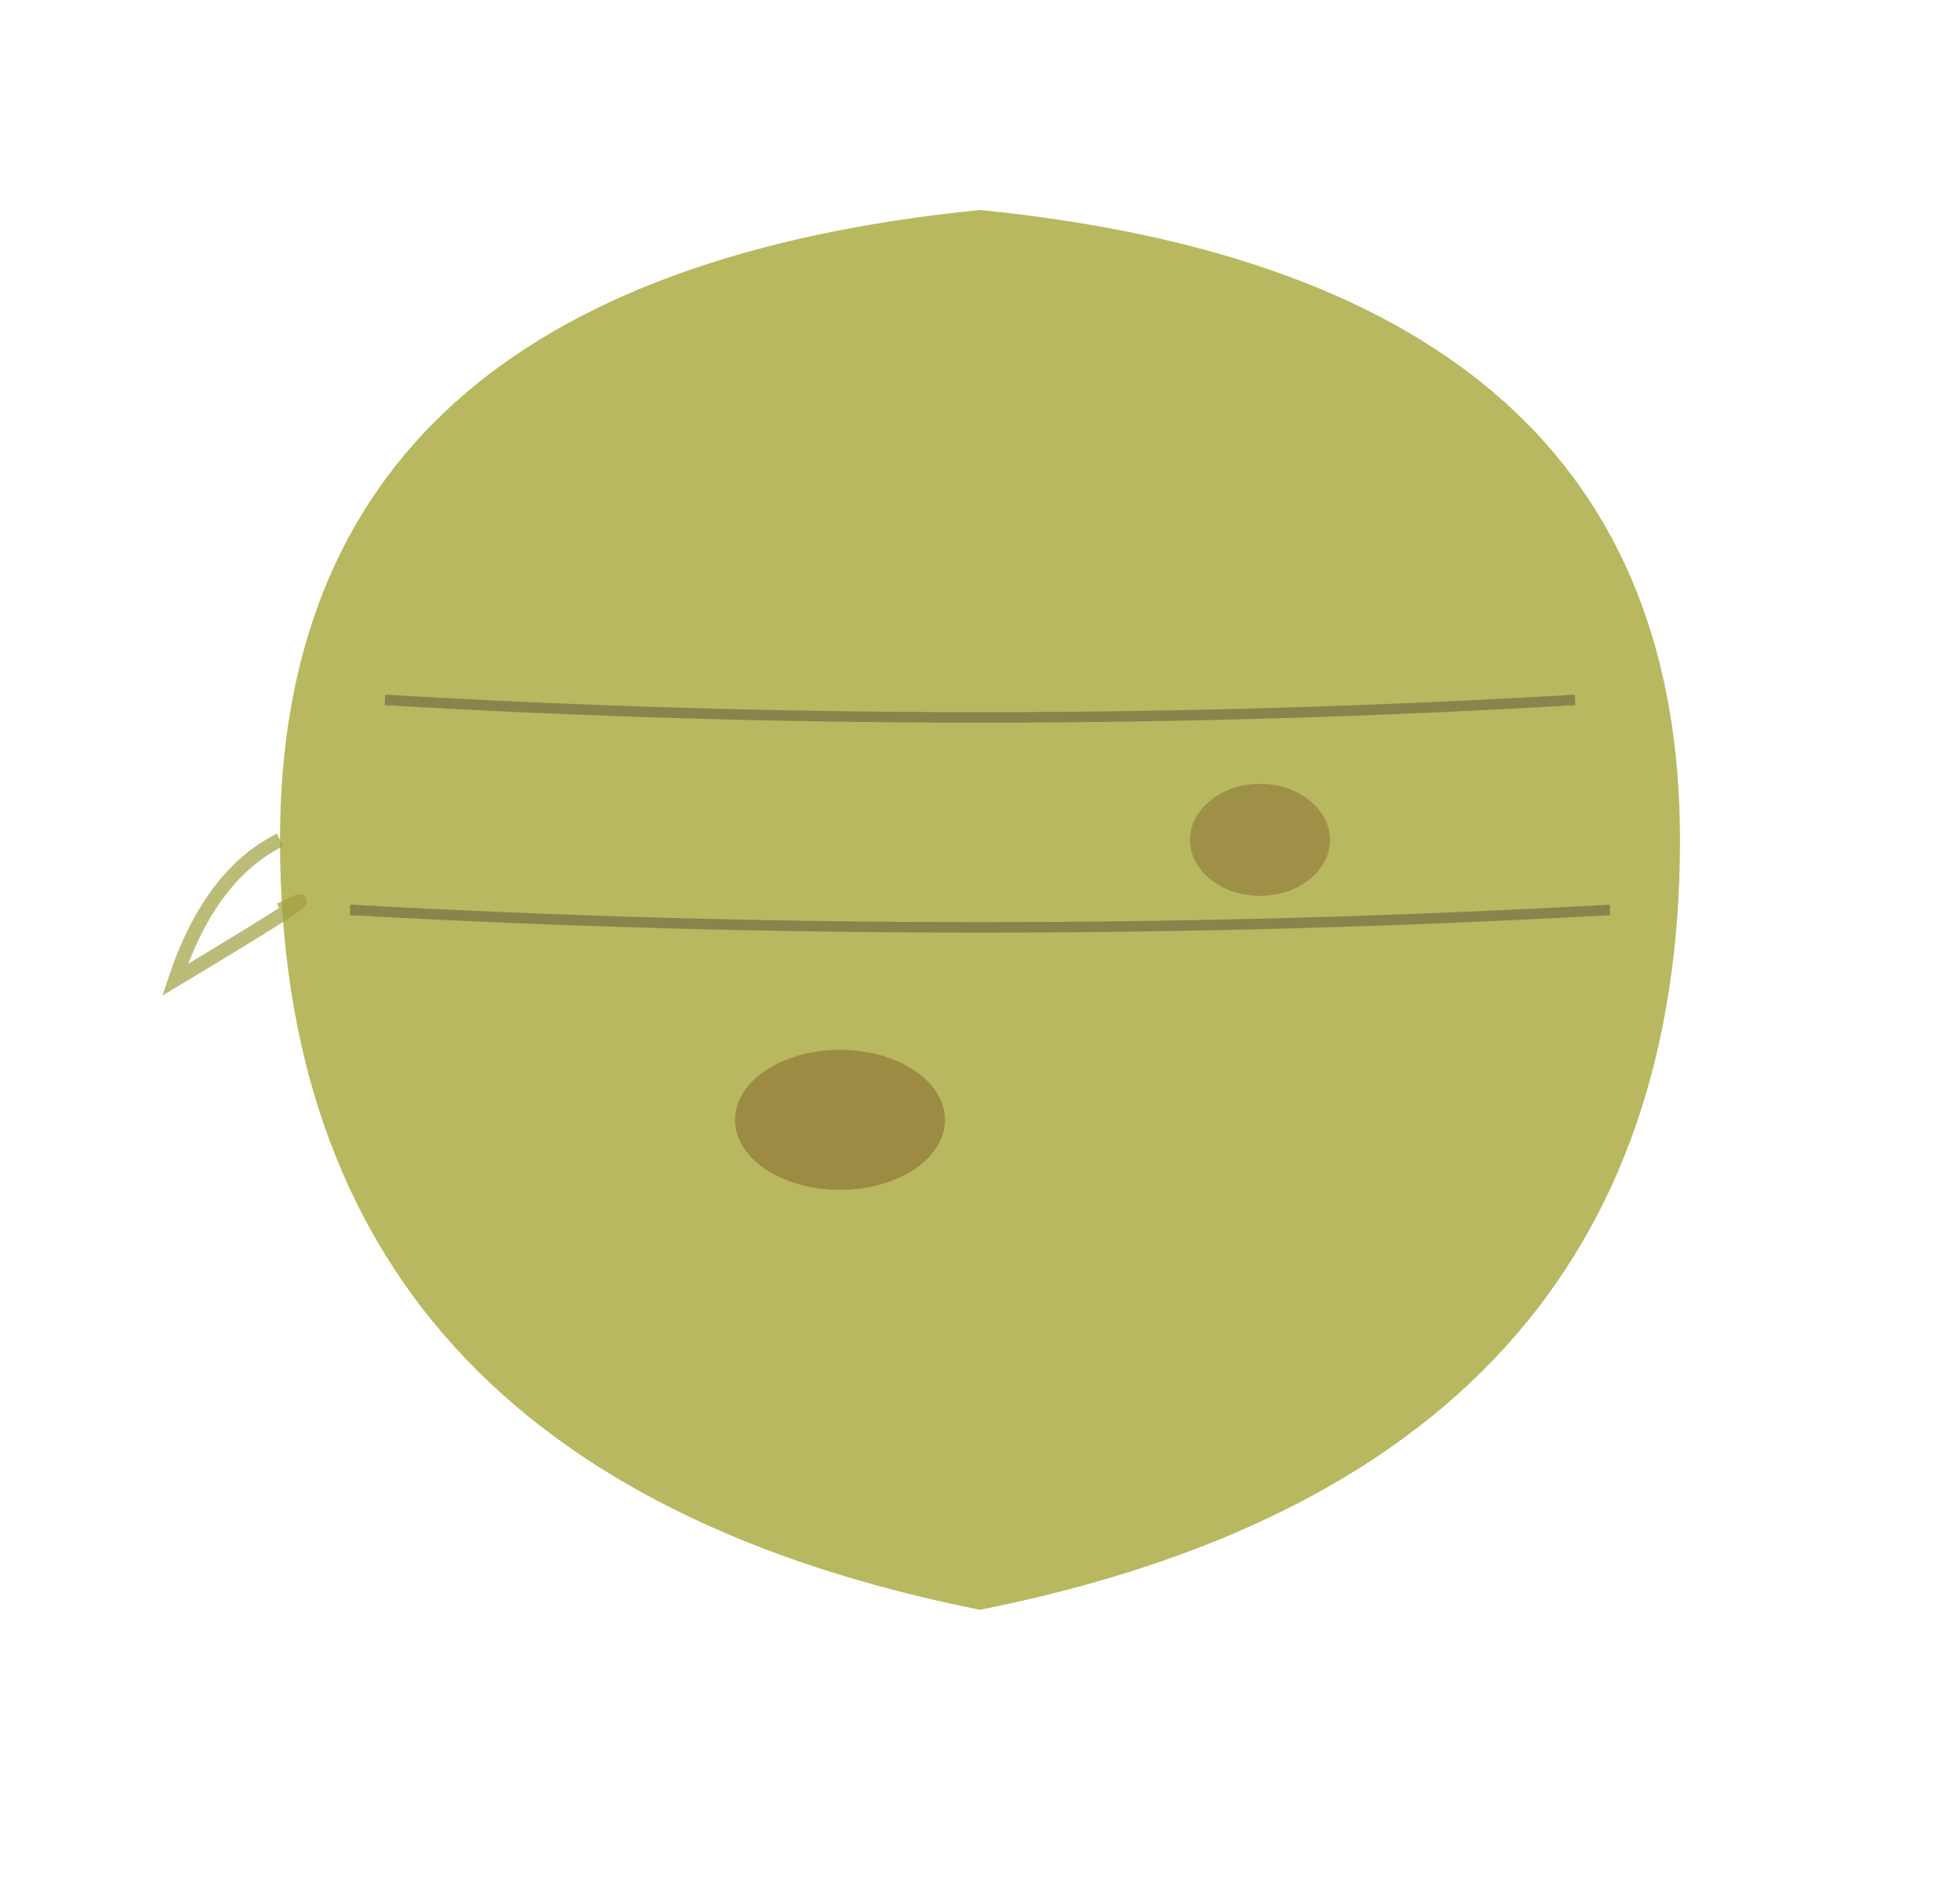
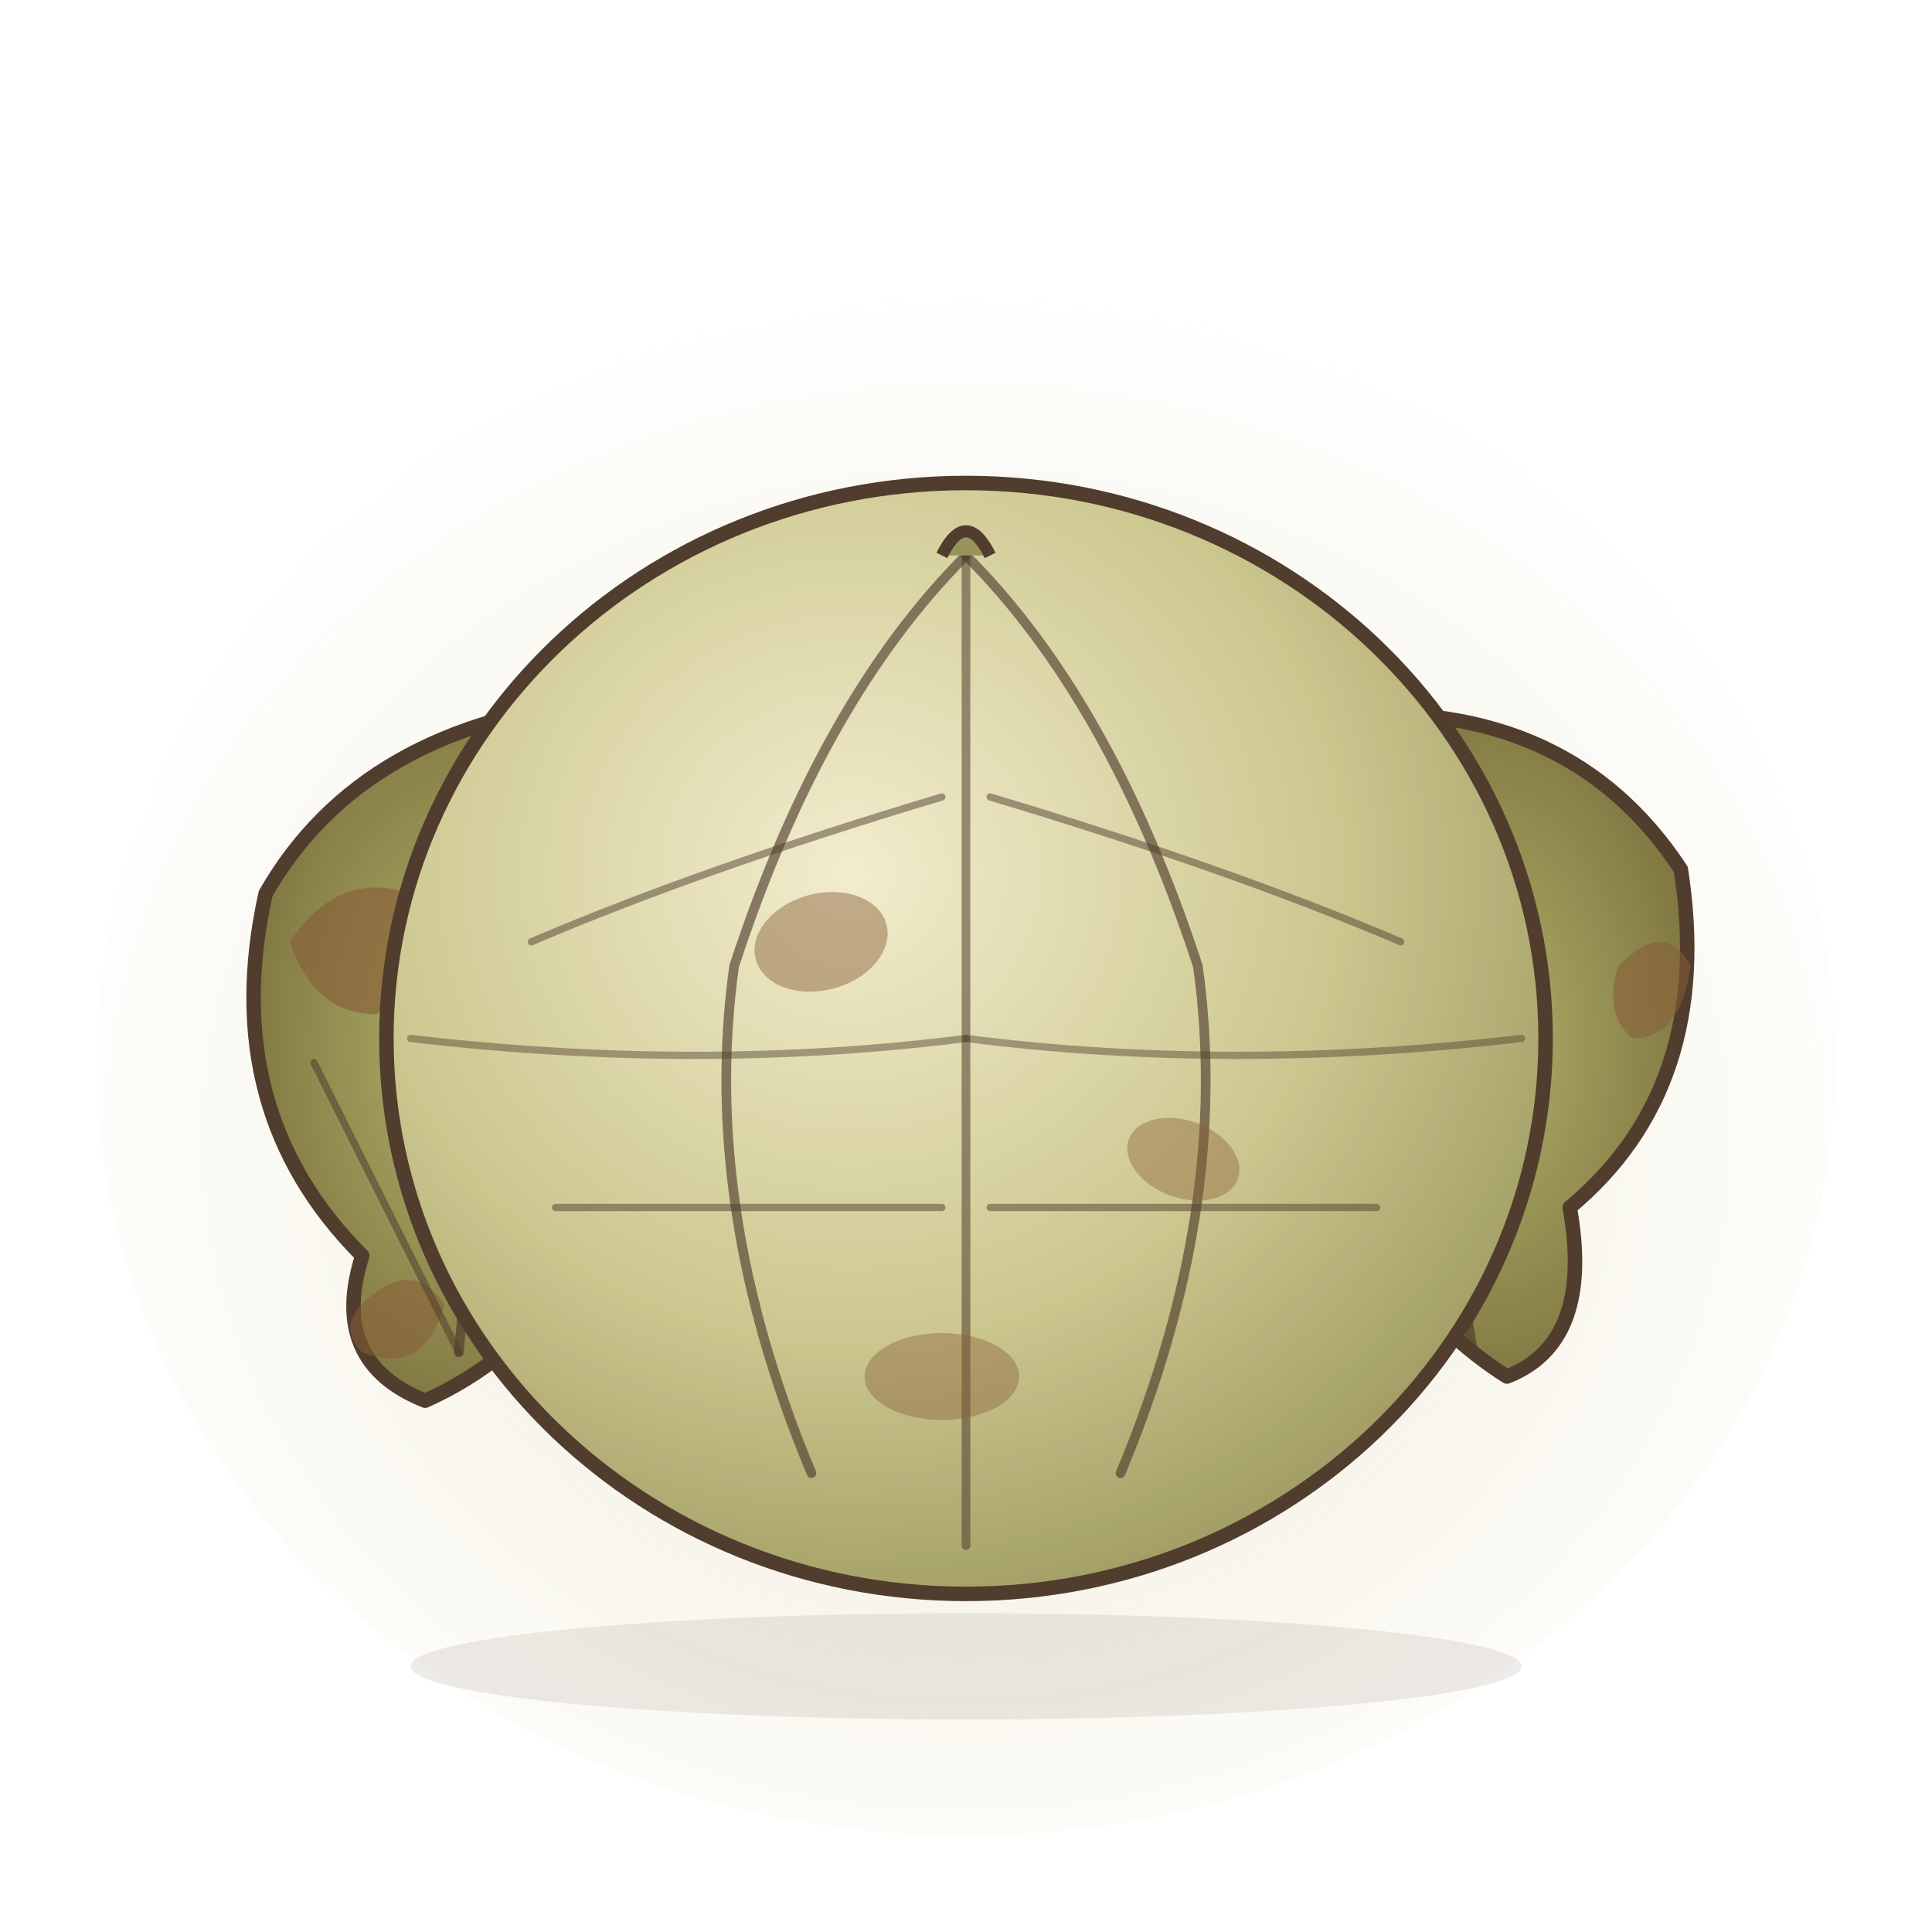
- <svg xmlns="http://www.w3.org/2000/svg" viewBox="-140 -130 280 270" font-family="Noto Sans CJK JP, sans-serif">
-   <path d="M 0 -100 Q -100 -90 -100 -10 Q -100 80 0 100 Q 100 80 100 -10 Q 100 -90 0 -100 Z" fill="#B8B860" />
-   <path d="M -100 -10 Q -110 -5 -115 10 Q -90 -5 -100 0" stroke="#A0A040" stroke-width="2" fill="none" opacity="0.7" />
-   <ellipse cx="-20" cy="30" rx="15" ry="10" fill="#7A5520" opacity="0.45" />
-   <ellipse cx="40" cy="-10" rx="10" ry="8" fill="#7A5520" opacity="0.4" />
-   <path d="M -85 -30 Q 0 -25 85 -30" stroke="#5D4E37" stroke-width="1.5" fill="none" opacity="0.5" />
-   <path d="M -90 0 Q 0 5 90 0" stroke="#5D4E37" stroke-width="1.5" fill="none" opacity="0.5" />
+ <svg xmlns="http://www.w3.org/2000/svg" viewBox="0 0 400 400" opacity="0.9">
+   <defs>
+     <radialGradient id="cabbage-aura-ng" cx="50%" cy="55%" r="55%">
+       <stop offset="0%" stop-color="#D4C285" stop-opacity="0.4" />
+       <stop offset="100%" stop-color="#D4C285" stop-opacity="0" />
+     </radialGradient>
+     <radialGradient id="cabbage-body-ng" cx="40%" cy="35%" r="75%">
+       <stop offset="0%" stop-color="#F0EBC8" />
+       <stop offset="55%" stop-color="#C8C285" />
+       <stop offset="100%" stop-color="#8B8848" />
+     </radialGradient>
+     <radialGradient id="cabbage-outer-ng" cx="50%" cy="50%" r="60%">
+       <stop offset="0%" stop-color="#A8A858" />
+       <stop offset="100%" stop-color="#6B6028" />
+     </radialGradient>
+   </defs>
+   <ellipse cx="200" cy="220" rx="180" ry="160" fill="url(#cabbage-aura-ng)" />
+   <path d="M 75 260 Q 45 230 55 185 Q 75 150 125 145 Q 142 180 138 225 Q 122 275 88 290 Q 68 282 75 260 Z" fill="url(#cabbage-outer-ng)" stroke="#3D2817" stroke-width="3" stroke-linejoin="round" />
+   <path d="M 60 195 Q 70 180 85 185 Q 88 200 78 210 Q 65 210 60 195 Z" fill="#7A4A1F" opacity="0.6" />
+   <path d="M 75 270 Q 85 260 92 270 Q 88 285 75 280 Q 70 275 75 270 Z" fill="#7A4A1F" opacity="0.55" />
+   <path d="M 95 280 Q 100 220 115 165" fill="none" stroke="#3D2817" stroke-width="2" stroke-linecap="round" opacity="0.7" />
+   <path d="M 95 280 Q 80 250 65 220" fill="none" stroke="#3D2817" stroke-width="1.5" stroke-linecap="round" opacity="0.55" />
+   <path d="M 325 250 Q 355 225 348 180 Q 325 145 278 148 Q 263 185 268 225 Q 285 268 312 285 Q 330 278 325 250 Z" fill="url(#cabbage-outer-ng)" stroke="#3D2817" stroke-width="3" stroke-linejoin="round" />
+   <path d="M 335 200 Q 345 190 350 200 Q 348 215 338 215 Q 332 210 335 200 Z" fill="#7A4A1F" opacity="0.55" />
+   <path d="M 305 280 Q 295 220 285 170" fill="none" stroke="#3D2817" stroke-width="2" stroke-linecap="round" opacity="0.7" />
+   <ellipse cx="200" cy="215" rx="120" ry="115" fill="url(#cabbage-body-ng)" stroke="#3D2817" stroke-width="3" />
+   <path d="M 200 115 Q 170 145 152 200 Q 145 250 168 305" fill="none" stroke="#3D2817" stroke-width="2" stroke-linecap="round" opacity="0.65" />
+   <path d="M 200 115 Q 230 145 248 200 Q 255 250 232 305" fill="none" stroke="#3D2817" stroke-width="2" stroke-linecap="round" opacity="0.65" />
+   <path d="M 200 110 Q 200 175 200 320" fill="none" stroke="#3D2817" stroke-width="1.8" stroke-linecap="round" opacity="0.55" />
+   <path d="M 85 215 Q 145 222 200 215" fill="none" stroke="#3D2817" stroke-width="1.5" stroke-linecap="round" opacity="0.45" />
+   <path d="M 200 215 Q 255 222 315 215" fill="none" stroke="#3D2817" stroke-width="1.5" stroke-linecap="round" opacity="0.45" />
+   <path d="M 110 195 Q 145 180 195 165" fill="none" stroke="#3D2817" stroke-width="1.5" stroke-linecap="round" opacity="0.5" />
+   <path d="M 115 250 Q 150 250 195 250" fill="none" stroke="#3D2817" stroke-width="1.5" stroke-linecap="round" opacity="0.5" />
+   <path d="M 290 195 Q 255 180 205 165" fill="none" stroke="#3D2817" stroke-width="1.5" stroke-linecap="round" opacity="0.5" />
+   <path d="M 285 250 Q 250 250 205 250" fill="none" stroke="#3D2817" stroke-width="1.5" stroke-linecap="round" opacity="0.5" />
+   <ellipse cx="170" cy="195" rx="14" ry="10" fill="#7A4A1F" opacity="0.45" transform="rotate(-15 170 195)" />
+   <ellipse cx="245" cy="240" rx="12" ry="8" fill="#7A4A1F" opacity="0.4" transform="rotate(20 245 240)" />
+   <ellipse cx="195" cy="285" rx="16" ry="9" fill="#7A4A1F" opacity="0.4" />
+   <path d="M 195 115 Q 200 105 205 115" fill="#8B8848" stroke="#3D2817" stroke-width="2.5" stroke-linejoin="round" />
+   <ellipse cx="200" cy="345" rx="115" ry="11" fill="#3D2817" opacity="0.1" />
</svg>
